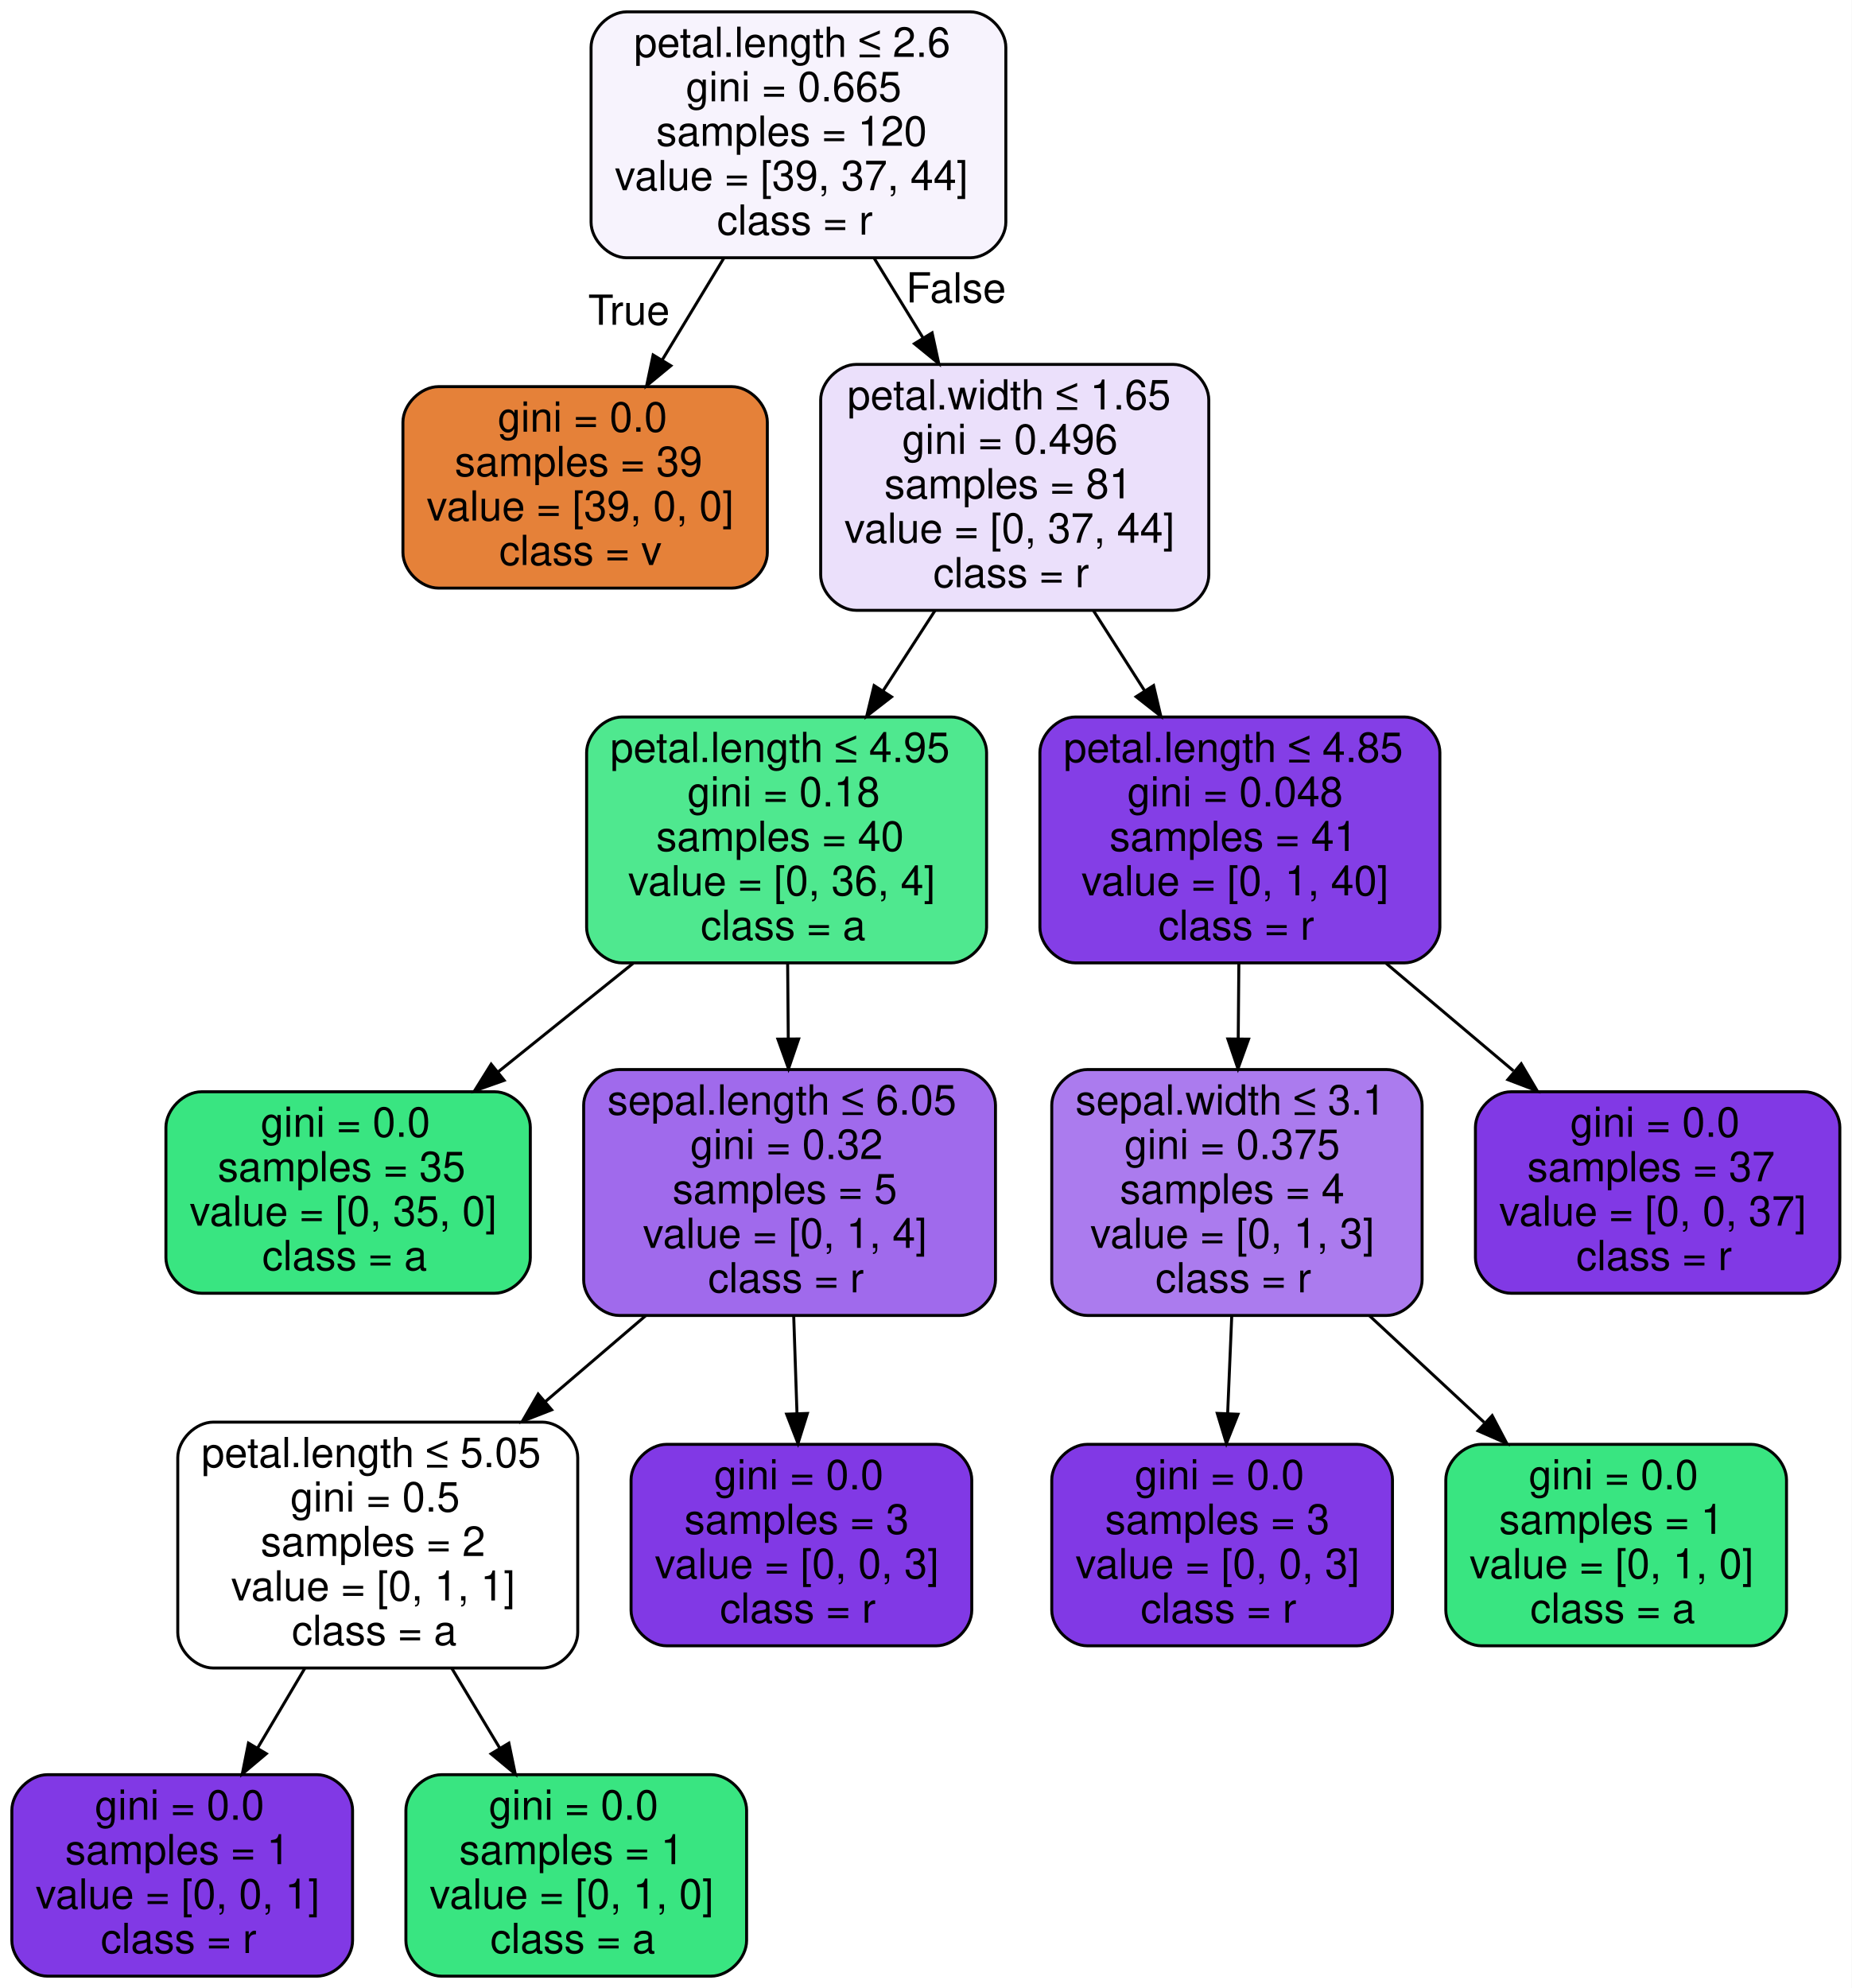
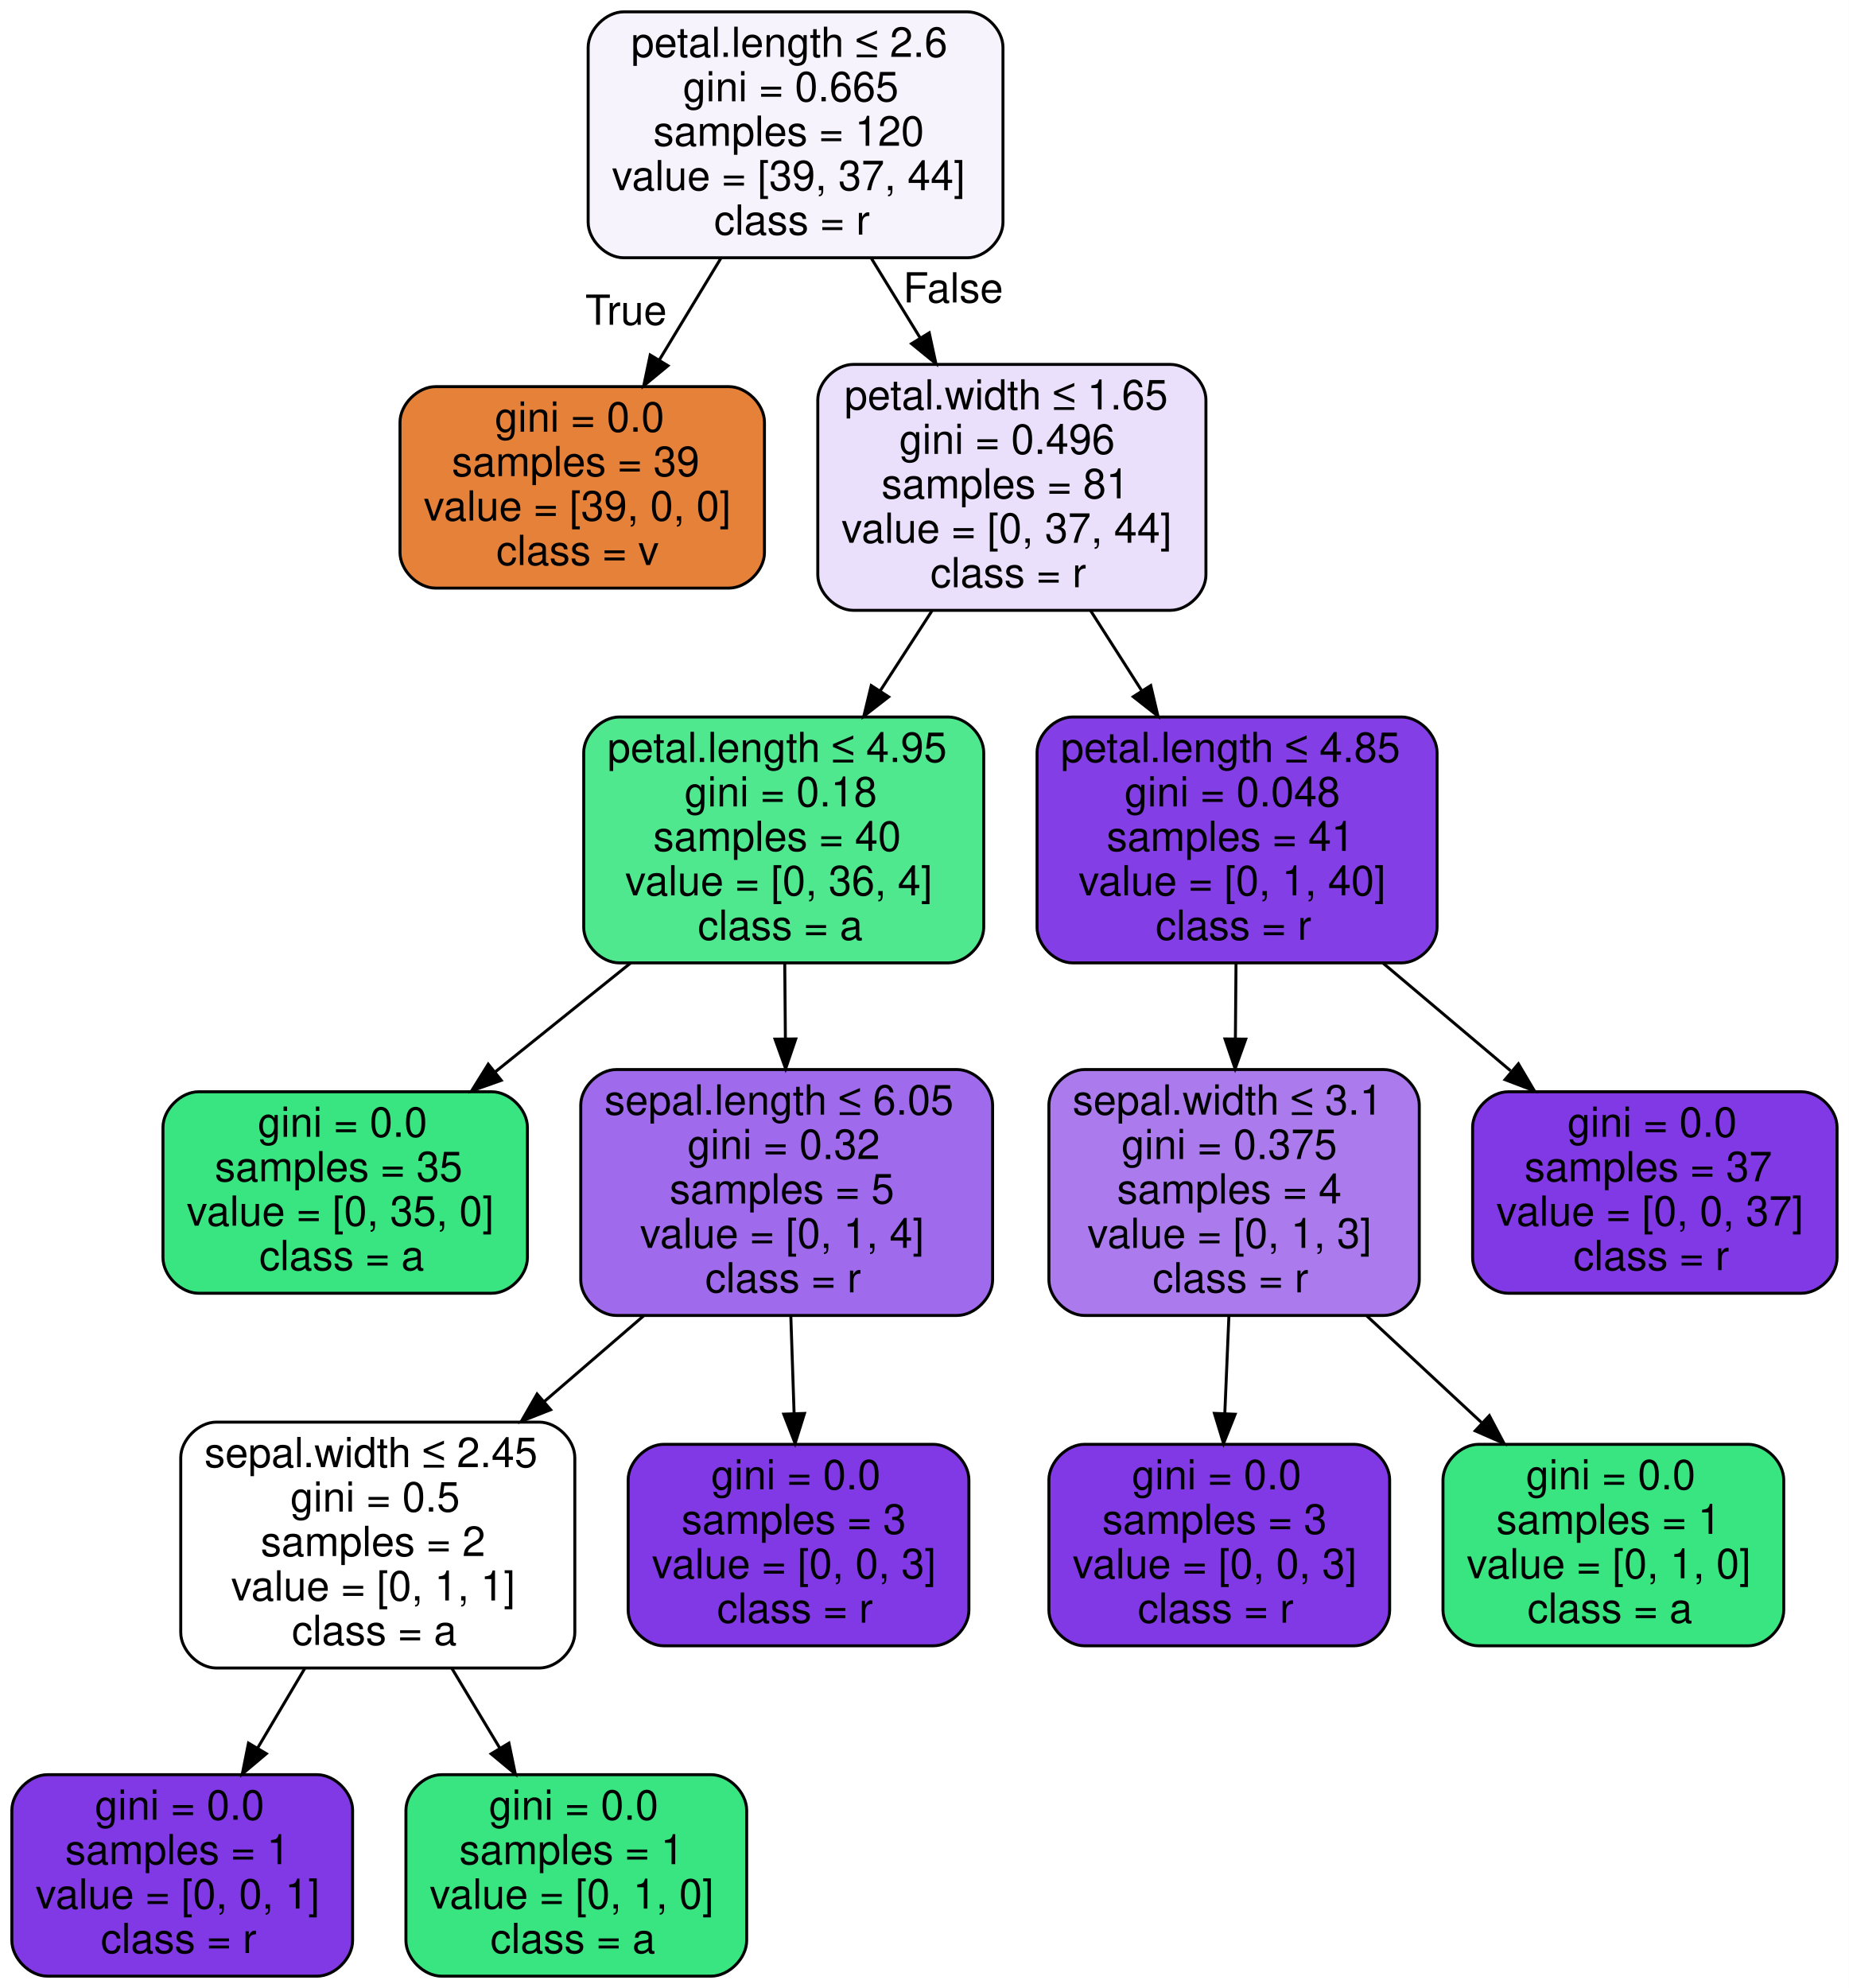
- <svg xmlns="http://www.w3.org/2000/svg" width="625pt" height="671pt" viewBox="0.00 0.00 625.00 671.00">
+ <svg xmlns="http://www.w3.org/2000/svg" width="624pt" height="671pt" viewBox="0.00 0.00 624.00 671.00">
  <g id="graph0" class="graph" transform="scale(1 1) rotate(0) translate(4 667)">
-     <polygon fill="#ffffff" stroke="transparent" points="-4,4 -4,-667 621,-667 621,4 -4,4" />
+     <polygon fill="#ffffff" stroke="transparent" points="-4,4 -4,-667 620,-667 620,4 -4,4" />
    <g id="node1" class="node">
-       <path fill="#f7f3fd" stroke="#000000" d="M323.5,-663C323.5,-663 207.5,-663 207.5,-663 201.5,-663 195.5,-657 195.5,-651 195.5,-651 195.5,-592 195.5,-592 195.5,-586 201.5,-580 207.5,-580 207.5,-580 323.5,-580 323.5,-580 329.5,-580 335.5,-586 335.5,-592 335.5,-592 335.5,-651 335.5,-651 335.5,-657 329.5,-663 323.5,-663" />
-       <text text-anchor="start" x="210" y="-647.8" font-family="Helvetica,sans-Serif" font-size="14.00" fill="#000000">petal.length ≤ 2.6</text>
-       <text text-anchor="start" x="227.5" y="-632.8" font-family="Helvetica,sans-Serif" font-size="14.00" fill="#000000">gini = 0.665</text>
-       <text text-anchor="start" x="217.5" y="-617.8" font-family="Helvetica,sans-Serif" font-size="14.00" fill="#000000">samples = 120</text>
-       <text text-anchor="start" x="203.5" y="-602.8" font-family="Helvetica,sans-Serif" font-size="14.00" fill="#000000">value = [39, 37, 44]</text>
-       <text text-anchor="start" x="238" y="-587.8" font-family="Helvetica,sans-Serif" font-size="14.00" fill="#000000">class = r</text>
+       <path fill="#f7f3fd" stroke="#000000" d="M322.5,-663C322.5,-663 206.5,-663 206.5,-663 200.5,-663 194.5,-657 194.5,-651 194.5,-651 194.5,-592 194.5,-592 194.5,-586 200.5,-580 206.5,-580 206.5,-580 322.5,-580 322.5,-580 328.5,-580 334.5,-586 334.5,-592 334.5,-592 334.5,-651 334.5,-651 334.5,-657 328.5,-663 322.5,-663" />
+       <text text-anchor="start" x="209" y="-647.8" font-family="Helvetica,sans-Serif" font-size="14.00" fill="#000000">petal.length ≤ 2.6</text>
+       <text text-anchor="start" x="226.5" y="-632.8" font-family="Helvetica,sans-Serif" font-size="14.00" fill="#000000">gini = 0.665</text>
+       <text text-anchor="start" x="216.5" y="-617.8" font-family="Helvetica,sans-Serif" font-size="14.00" fill="#000000">samples = 120</text>
+       <text text-anchor="start" x="202.5" y="-602.8" font-family="Helvetica,sans-Serif" font-size="14.00" fill="#000000">value = [39, 37, 44]</text>
+       <text text-anchor="start" x="237" y="-587.8" font-family="Helvetica,sans-Serif" font-size="14.00" fill="#000000">class = r</text>
    </g>
    <g id="node2" class="node">
-       <path fill="#e58139" stroke="#000000" d="M243,-536.5C243,-536.5 144,-536.5 144,-536.5 138,-536.5 132,-530.5 132,-524.5 132,-524.5 132,-480.5 132,-480.5 132,-474.5 138,-468.5 144,-468.5 144,-468.5 243,-468.5 243,-468.5 249,-468.5 255,-474.5 255,-480.5 255,-480.5 255,-524.5 255,-524.5 255,-530.5 249,-536.5 243,-536.5" />
-       <text text-anchor="start" x="164" y="-521.3" font-family="Helvetica,sans-Serif" font-size="14.00" fill="#000000">gini = 0.0</text>
-       <text text-anchor="start" x="149.5" y="-506.3" font-family="Helvetica,sans-Serif" font-size="14.00" fill="#000000">samples = 39</text>
-       <text text-anchor="start" x="140" y="-491.3" font-family="Helvetica,sans-Serif" font-size="14.00" fill="#000000">value = [39, 0, 0]</text>
-       <text text-anchor="start" x="164.5" y="-476.3" font-family="Helvetica,sans-Serif" font-size="14.00" fill="#000000">class = v</text>
+       <path fill="#e58139" stroke="#000000" d="M242,-536.5C242,-536.5 143,-536.5 143,-536.5 137,-536.5 131,-530.5 131,-524.5 131,-524.5 131,-480.5 131,-480.5 131,-474.5 137,-468.5 143,-468.5 143,-468.5 242,-468.5 242,-468.5 248,-468.5 254,-474.5 254,-480.5 254,-480.5 254,-524.5 254,-524.5 254,-530.5 248,-536.5 242,-536.5" />
+       <text text-anchor="start" x="163" y="-521.3" font-family="Helvetica,sans-Serif" font-size="14.00" fill="#000000">gini = 0.0</text>
+       <text text-anchor="start" x="148.5" y="-506.3" font-family="Helvetica,sans-Serif" font-size="14.00" fill="#000000">samples = 39</text>
+       <text text-anchor="start" x="139" y="-491.3" font-family="Helvetica,sans-Serif" font-size="14.00" fill="#000000">value = [39, 0, 0]</text>
+       <text text-anchor="start" x="163.5" y="-476.3" font-family="Helvetica,sans-Serif" font-size="14.00" fill="#000000">class = v</text>
    </g>
    <g id="edge1" class="edge">
-       <path fill="none" stroke="#000000" d="M240.318,-579.88C233.598,-568.774 226.324,-556.751 219.559,-545.569" />
-       <polygon fill="#000000" stroke="#000000" points="222.433,-543.559 214.262,-536.815 216.444,-547.183 222.433,-543.559" />
-       <text text-anchor="middle" x="208.288" y="-557.391" font-family="Helvetica,sans-Serif" font-size="14.00" fill="#000000">True</text>
+       <path fill="none" stroke="#000000" d="M239.318,-579.88C232.598,-568.774 225.324,-556.751 218.559,-545.569" />
+       <polygon fill="#000000" stroke="#000000" points="221.433,-543.559 213.262,-536.815 215.444,-547.183 221.433,-543.559" />
+       <text text-anchor="middle" x="207.288" y="-557.391" font-family="Helvetica,sans-Serif" font-size="14.00" fill="#000000">True</text>
    </g>
    <g id="node3" class="node">
-       <path fill="#ebe0fb" stroke="#000000" d="M392,-544C392,-544 285,-544 285,-544 279,-544 273,-538 273,-532 273,-532 273,-473 273,-473 273,-467 279,-461 285,-461 285,-461 392,-461 392,-461 398,-461 404,-467 404,-473 404,-473 404,-532 404,-532 404,-538 398,-544 392,-544" />
-       <text text-anchor="start" x="282" y="-528.8" font-family="Helvetica,sans-Serif" font-size="14.00" fill="#000000">petal.width ≤ 1.65</text>
-       <text text-anchor="start" x="300.5" y="-513.8" font-family="Helvetica,sans-Serif" font-size="14.00" fill="#000000">gini = 0.496</text>
-       <text text-anchor="start" x="294.5" y="-498.8" font-family="Helvetica,sans-Serif" font-size="14.00" fill="#000000">samples = 81</text>
-       <text text-anchor="start" x="281" y="-483.8" font-family="Helvetica,sans-Serif" font-size="14.00" fill="#000000">value = [0, 37, 44]</text>
-       <text text-anchor="start" x="311" y="-468.8" font-family="Helvetica,sans-Serif" font-size="14.00" fill="#000000">class = r</text>
+       <path fill="#ebe0fb" stroke="#000000" d="M391,-544C391,-544 284,-544 284,-544 278,-544 272,-538 272,-532 272,-532 272,-473 272,-473 272,-467 278,-461 284,-461 284,-461 391,-461 391,-461 397,-461 403,-467 403,-473 403,-473 403,-532 403,-532 403,-538 397,-544 391,-544" />
+       <text text-anchor="start" x="281" y="-528.8" font-family="Helvetica,sans-Serif" font-size="14.00" fill="#000000">petal.width ≤ 1.65</text>
+       <text text-anchor="start" x="299.5" y="-513.8" font-family="Helvetica,sans-Serif" font-size="14.00" fill="#000000">gini = 0.496</text>
+       <text text-anchor="start" x="293.5" y="-498.8" font-family="Helvetica,sans-Serif" font-size="14.00" fill="#000000">samples = 81</text>
+       <text text-anchor="start" x="280" y="-483.8" font-family="Helvetica,sans-Serif" font-size="14.00" fill="#000000">value = [0, 37, 44]</text>
+       <text text-anchor="start" x="310" y="-468.8" font-family="Helvetica,sans-Serif" font-size="14.00" fill="#000000">class = r</text>
    </g>
    <g id="edge2" class="edge">
-       <path fill="none" stroke="#000000" d="M291.032,-579.88C296.391,-571.143 302.098,-561.84 307.628,-552.825" />
-       <polygon fill="#000000" stroke="#000000" points="310.613,-554.652 312.859,-544.298 304.647,-550.992 310.613,-554.652" />
-       <text text-anchor="middle" x="318.684" y="-564.91" font-family="Helvetica,sans-Serif" font-size="14.00" fill="#000000">False</text>
+       <path fill="none" stroke="#000000" d="M290.032,-579.88C295.391,-571.143 301.098,-561.84 306.628,-552.825" />
+       <polygon fill="#000000" stroke="#000000" points="309.613,-554.652 311.859,-544.298 303.647,-550.992 309.613,-554.652" />
+       <text text-anchor="middle" x="317.684" y="-564.91" font-family="Helvetica,sans-Serif" font-size="14.00" fill="#000000">False</text>
    </g>
    <g id="node4" class="node">
-       <path fill="#4fe88f" stroke="#000000" d="M317,-425C317,-425 206,-425 206,-425 200,-425 194,-419 194,-413 194,-413 194,-354 194,-354 194,-348 200,-342 206,-342 206,-342 317,-342 317,-342 323,-342 329,-348 329,-354 329,-354 329,-413 329,-413 329,-419 323,-425 317,-425" />
-       <text text-anchor="start" x="202" y="-409.8" font-family="Helvetica,sans-Serif" font-size="14.00" fill="#000000">petal.length ≤ 4.95</text>
-       <text text-anchor="start" x="228" y="-394.8" font-family="Helvetica,sans-Serif" font-size="14.00" fill="#000000">gini = 0.18</text>
-       <text text-anchor="start" x="217.5" y="-379.8" font-family="Helvetica,sans-Serif" font-size="14.00" fill="#000000">samples = 40</text>
-       <text text-anchor="start" x="208" y="-364.8" font-family="Helvetica,sans-Serif" font-size="14.00" fill="#000000">value = [0, 36, 4]</text>
-       <text text-anchor="start" x="232.5" y="-349.8" font-family="Helvetica,sans-Serif" font-size="14.00" fill="#000000">class = a</text>
+       <path fill="#4fe88f" stroke="#000000" d="M316,-425C316,-425 205,-425 205,-425 199,-425 193,-419 193,-413 193,-413 193,-354 193,-354 193,-348 199,-342 205,-342 205,-342 316,-342 316,-342 322,-342 328,-348 328,-354 328,-354 328,-413 328,-413 328,-419 322,-425 316,-425" />
+       <text text-anchor="start" x="201" y="-409.8" font-family="Helvetica,sans-Serif" font-size="14.00" fill="#000000">petal.length ≤ 4.95</text>
+       <text text-anchor="start" x="227" y="-394.8" font-family="Helvetica,sans-Serif" font-size="14.00" fill="#000000">gini = 0.18</text>
+       <text text-anchor="start" x="216.5" y="-379.8" font-family="Helvetica,sans-Serif" font-size="14.00" fill="#000000">samples = 40</text>
+       <text text-anchor="start" x="207" y="-364.8" font-family="Helvetica,sans-Serif" font-size="14.00" fill="#000000">value = [0, 36, 4]</text>
+       <text text-anchor="start" x="231.5" y="-349.8" font-family="Helvetica,sans-Serif" font-size="14.00" fill="#000000">class = a</text>
    </g>
    <g id="edge3" class="edge">
-       <path fill="none" stroke="#000000" d="M311.569,-460.88C305.916,-452.143 299.897,-442.84 294.063,-433.825" />
-       <polygon fill="#000000" stroke="#000000" points="296.917,-431.792 288.546,-425.298 291.04,-435.595 296.917,-431.792" />
+       <path fill="none" stroke="#000000" d="M310.569,-460.88C304.916,-452.143 298.897,-442.84 293.063,-433.825" />
+       <polygon fill="#000000" stroke="#000000" points="295.917,-431.792 287.546,-425.298 290.04,-435.595 295.917,-431.792" />
    </g>
    <g id="node11" class="node">
-       <path fill="#843ee6" stroke="#000000" d="M470,-425C470,-425 359,-425 359,-425 353,-425 347,-419 347,-413 347,-413 347,-354 347,-354 347,-348 353,-342 359,-342 359,-342 470,-342 470,-342 476,-342 482,-348 482,-354 482,-354 482,-413 482,-413 482,-419 476,-425 470,-425" />
-       <text text-anchor="start" x="355" y="-409.8" font-family="Helvetica,sans-Serif" font-size="14.00" fill="#000000">petal.length ≤ 4.85</text>
-       <text text-anchor="start" x="376.5" y="-394.8" font-family="Helvetica,sans-Serif" font-size="14.00" fill="#000000">gini = 0.048</text>
-       <text text-anchor="start" x="370.5" y="-379.8" font-family="Helvetica,sans-Serif" font-size="14.00" fill="#000000">samples = 41</text>
-       <text text-anchor="start" x="361" y="-364.8" font-family="Helvetica,sans-Serif" font-size="14.00" fill="#000000">value = [0, 1, 40]</text>
-       <text text-anchor="start" x="387" y="-349.8" font-family="Helvetica,sans-Serif" font-size="14.00" fill="#000000">class = r</text>
+       <path fill="#843ee6" stroke="#000000" d="M469,-425C469,-425 358,-425 358,-425 352,-425 346,-419 346,-413 346,-413 346,-354 346,-354 346,-348 352,-342 358,-342 358,-342 469,-342 469,-342 475,-342 481,-348 481,-354 481,-354 481,-413 481,-413 481,-419 475,-425 469,-425" />
+       <text text-anchor="start" x="354" y="-409.8" font-family="Helvetica,sans-Serif" font-size="14.00" fill="#000000">petal.length ≤ 4.85</text>
+       <text text-anchor="start" x="375.5" y="-394.8" font-family="Helvetica,sans-Serif" font-size="14.00" fill="#000000">gini = 0.048</text>
+       <text text-anchor="start" x="369.5" y="-379.8" font-family="Helvetica,sans-Serif" font-size="14.00" fill="#000000">samples = 41</text>
+       <text text-anchor="start" x="360" y="-364.8" font-family="Helvetica,sans-Serif" font-size="14.00" fill="#000000">value = [0, 1, 40]</text>
+       <text text-anchor="start" x="386" y="-349.8" font-family="Helvetica,sans-Serif" font-size="14.00" fill="#000000">class = r</text>
    </g>
    <g id="edge10" class="edge">
-       <path fill="none" stroke="#000000" d="M365.081,-460.88C370.661,-452.143 376.602,-442.84 382.36,-433.825" />
-       <polygon fill="#000000" stroke="#000000" points="385.373,-435.61 387.805,-425.298 379.473,-431.842 385.373,-435.61" />
+       <path fill="none" stroke="#000000" d="M364.081,-460.88C369.661,-452.143 375.602,-442.84 381.36,-433.825" />
+       <polygon fill="#000000" stroke="#000000" points="384.373,-435.61 386.805,-425.298 378.473,-431.842 384.373,-435.61" />
    </g>
    <g id="node5" class="node">
-       <path fill="#39e581" stroke="#000000" d="M163,-298.5C163,-298.5 64,-298.5 64,-298.5 58,-298.5 52,-292.5 52,-286.5 52,-286.5 52,-242.5 52,-242.5 52,-236.5 58,-230.5 64,-230.5 64,-230.5 163,-230.5 163,-230.5 169,-230.5 175,-236.5 175,-242.5 175,-242.5 175,-286.5 175,-286.5 175,-292.5 169,-298.5 163,-298.5" />
-       <text text-anchor="start" x="84" y="-283.3" font-family="Helvetica,sans-Serif" font-size="14.00" fill="#000000">gini = 0.0</text>
-       <text text-anchor="start" x="69.5" y="-268.3" font-family="Helvetica,sans-Serif" font-size="14.00" fill="#000000">samples = 35</text>
-       <text text-anchor="start" x="60" y="-253.3" font-family="Helvetica,sans-Serif" font-size="14.00" fill="#000000">value = [0, 35, 0]</text>
-       <text text-anchor="start" x="84.5" y="-238.3" font-family="Helvetica,sans-Serif" font-size="14.00" fill="#000000">class = a</text>
+       <path fill="#39e581" stroke="#000000" d="M162,-298.5C162,-298.5 63,-298.5 63,-298.5 57,-298.5 51,-292.5 51,-286.5 51,-286.5 51,-242.5 51,-242.5 51,-236.5 57,-230.5 63,-230.5 63,-230.5 162,-230.5 162,-230.5 168,-230.5 174,-236.5 174,-242.5 174,-242.5 174,-286.5 174,-286.5 174,-292.5 168,-298.5 162,-298.5" />
+       <text text-anchor="start" x="83" y="-283.3" font-family="Helvetica,sans-Serif" font-size="14.00" fill="#000000">gini = 0.0</text>
+       <text text-anchor="start" x="68.5" y="-268.3" font-family="Helvetica,sans-Serif" font-size="14.00" fill="#000000">samples = 35</text>
+       <text text-anchor="start" x="59" y="-253.3" font-family="Helvetica,sans-Serif" font-size="14.00" fill="#000000">value = [0, 35, 0]</text>
+       <text text-anchor="start" x="83.5" y="-238.3" font-family="Helvetica,sans-Serif" font-size="14.00" fill="#000000">class = a</text>
    </g>
    <g id="edge4" class="edge">
-       <path fill="none" stroke="#000000" d="M209.737,-341.88C194.967,-330.004 178.894,-317.08 164.189,-305.257" />
-       <polygon fill="#000000" stroke="#000000" points="166.164,-302.353 156.177,-298.815 161.778,-307.809 166.164,-302.353" />
+       <path fill="none" stroke="#000000" d="M208.737,-341.88C193.967,-330.004 177.894,-317.08 163.189,-305.257" />
+       <polygon fill="#000000" stroke="#000000" points="165.164,-302.353 155.177,-298.815 160.778,-307.809 165.164,-302.353" />
    </g>
    <g id="node6" class="node">
-       <path fill="#a06aec" stroke="#000000" d="M320,-306C320,-306 205,-306 205,-306 199,-306 193,-300 193,-294 193,-294 193,-235 193,-235 193,-229 199,-223 205,-223 205,-223 320,-223 320,-223 326,-223 332,-229 332,-235 332,-235 332,-294 332,-294 332,-300 326,-306 320,-306" />
-       <text text-anchor="start" x="201" y="-290.8" font-family="Helvetica,sans-Serif" font-size="14.00" fill="#000000">sepal.length ≤ 6.05</text>
-       <text text-anchor="start" x="229" y="-275.8" font-family="Helvetica,sans-Serif" font-size="14.00" fill="#000000">gini = 0.32</text>
-       <text text-anchor="start" x="223" y="-260.8" font-family="Helvetica,sans-Serif" font-size="14.00" fill="#000000">samples = 5</text>
-       <text text-anchor="start" x="213" y="-245.8" font-family="Helvetica,sans-Serif" font-size="14.00" fill="#000000">value = [0, 1, 4]</text>
-       <text text-anchor="start" x="235" y="-230.8" font-family="Helvetica,sans-Serif" font-size="14.00" fill="#000000">class = r</text>
+       <path fill="#a06aec" stroke="#000000" d="M319,-306C319,-306 204,-306 204,-306 198,-306 192,-300 192,-294 192,-294 192,-235 192,-235 192,-229 198,-223 204,-223 204,-223 319,-223 319,-223 325,-223 331,-229 331,-235 331,-235 331,-294 331,-294 331,-300 325,-306 319,-306" />
+       <text text-anchor="start" x="200" y="-290.8" font-family="Helvetica,sans-Serif" font-size="14.00" fill="#000000">sepal.length ≤ 6.05</text>
+       <text text-anchor="start" x="228" y="-275.8" font-family="Helvetica,sans-Serif" font-size="14.00" fill="#000000">gini = 0.32</text>
+       <text text-anchor="start" x="222" y="-260.8" font-family="Helvetica,sans-Serif" font-size="14.00" fill="#000000">samples = 5</text>
+       <text text-anchor="start" x="212" y="-245.8" font-family="Helvetica,sans-Serif" font-size="14.00" fill="#000000">value = [0, 1, 4]</text>
+       <text text-anchor="start" x="234" y="-230.8" font-family="Helvetica,sans-Serif" font-size="14.00" fill="#000000">class = r</text>
    </g>
    <g id="edge5" class="edge">
-       <path fill="none" stroke="#000000" d="M261.85,-341.88C261.919,-333.684 261.992,-324.989 262.063,-316.501" />
-       <polygon fill="#000000" stroke="#000000" points="265.565,-316.327 262.149,-306.298 258.565,-316.268 265.565,-316.327" />
+       <path fill="none" stroke="#000000" d="M260.85,-341.88C260.919,-333.684 260.992,-324.989 261.063,-316.501" />
+       <polygon fill="#000000" stroke="#000000" points="264.565,-316.327 261.149,-306.298 257.565,-316.268 264.565,-316.327" />
    </g>
    <g id="node7" class="node">
-       <path fill="#ffffff" stroke="#000000" d="M179,-187C179,-187 68,-187 68,-187 62,-187 56,-181 56,-175 56,-175 56,-116 56,-116 56,-110 62,-104 68,-104 68,-104 179,-104 179,-104 185,-104 191,-110 191,-116 191,-116 191,-175 191,-175 191,-181 185,-187 179,-187" />
-       <text text-anchor="start" x="64" y="-171.8" font-family="Helvetica,sans-Serif" font-size="14.00" fill="#000000">petal.length ≤ 5.05</text>
+       <path fill="#ffffff" stroke="#000000" d="M178,-187C178,-187 69,-187 69,-187 63,-187 57,-181 57,-175 57,-175 57,-116 57,-116 57,-110 63,-104 69,-104 69,-104 178,-104 178,-104 184,-104 190,-110 190,-116 190,-116 190,-175 190,-175 190,-181 184,-187 178,-187" />
+       <text text-anchor="start" x="65" y="-171.8" font-family="Helvetica,sans-Serif" font-size="14.00" fill="#000000">sepal.width ≤ 2.45</text>
      <text text-anchor="start" x="94" y="-156.8" font-family="Helvetica,sans-Serif" font-size="14.00" fill="#000000">gini = 0.5</text>
      <text text-anchor="start" x="84" y="-141.8" font-family="Helvetica,sans-Serif" font-size="14.00" fill="#000000">samples = 2</text>
      <text text-anchor="start" x="74" y="-126.8" font-family="Helvetica,sans-Serif" font-size="14.00" fill="#000000">value = [0, 1, 1]</text>
      <text text-anchor="start" x="94.5" y="-111.8" font-family="Helvetica,sans-Serif" font-size="14.00" fill="#000000">class = a</text>
    </g>
    <g id="edge6" class="edge">
-       <path fill="none" stroke="#000000" d="M213.885,-222.88C202.944,-213.513 191.242,-203.495 180.009,-193.878" />
-       <polygon fill="#000000" stroke="#000000" points="182.196,-191.143 172.323,-187.298 177.643,-196.46 182.196,-191.143" />
+       <path fill="none" stroke="#000000" d="M213.234,-222.88C202.372,-213.513 190.754,-203.495 179.603,-193.878" />
+       <polygon fill="#000000" stroke="#000000" points="181.831,-191.178 171.972,-187.298 177.259,-196.479 181.831,-191.178" />
    </g>
    <g id="node10" class="node">
-       <path fill="#8139e5" stroke="#000000" d="M312,-179.5C312,-179.5 221,-179.5 221,-179.5 215,-179.5 209,-173.5 209,-167.5 209,-167.5 209,-123.5 209,-123.5 209,-117.5 215,-111.5 221,-111.5 221,-111.5 312,-111.5 312,-111.5 318,-111.5 324,-117.5 324,-123.5 324,-123.5 324,-167.5 324,-167.5 324,-173.5 318,-179.5 312,-179.5" />
-       <text text-anchor="start" x="237" y="-164.3" font-family="Helvetica,sans-Serif" font-size="14.00" fill="#000000">gini = 0.0</text>
-       <text text-anchor="start" x="227" y="-149.3" font-family="Helvetica,sans-Serif" font-size="14.00" fill="#000000">samples = 3</text>
-       <text text-anchor="start" x="217" y="-134.3" font-family="Helvetica,sans-Serif" font-size="14.00" fill="#000000">value = [0, 0, 3]</text>
-       <text text-anchor="start" x="239" y="-119.3" font-family="Helvetica,sans-Serif" font-size="14.00" fill="#000000">class = r</text>
+       <path fill="#8139e5" stroke="#000000" d="M311,-179.5C311,-179.5 220,-179.5 220,-179.5 214,-179.5 208,-173.5 208,-167.5 208,-167.5 208,-123.5 208,-123.5 208,-117.5 214,-111.5 220,-111.5 220,-111.5 311,-111.5 311,-111.5 317,-111.5 323,-117.5 323,-123.5 323,-123.5 323,-167.5 323,-167.5 323,-173.5 317,-179.5 311,-179.5" />
+       <text text-anchor="start" x="236" y="-164.3" font-family="Helvetica,sans-Serif" font-size="14.00" fill="#000000">gini = 0.0</text>
+       <text text-anchor="start" x="226" y="-149.3" font-family="Helvetica,sans-Serif" font-size="14.00" fill="#000000">samples = 3</text>
+       <text text-anchor="start" x="216" y="-134.3" font-family="Helvetica,sans-Serif" font-size="14.00" fill="#000000">value = [0, 0, 3]</text>
+       <text text-anchor="start" x="238" y="-119.3" font-family="Helvetica,sans-Serif" font-size="14.00" fill="#000000">class = r</text>
    </g>
    <g id="edge9" class="edge">
-       <path fill="none" stroke="#000000" d="M263.899,-222.88C264.257,-212.213 264.644,-200.702 265.007,-189.901" />
-       <polygon fill="#000000" stroke="#000000" points="268.509,-189.927 265.347,-179.815 261.512,-189.692 268.509,-189.927" />
+       <path fill="none" stroke="#000000" d="M262.899,-222.88C263.257,-212.213 263.644,-200.702 264.007,-189.901" />
+       <polygon fill="#000000" stroke="#000000" points="267.509,-189.927 264.347,-179.815 260.512,-189.692 267.509,-189.927" />
    </g>
    <g id="node8" class="node">
      <path fill="#8139e5" stroke="#000000" d="M103,-68C103,-68 12,-68 12,-68 6,-68 0,-62 0,-56 0,-56 0,-12 0,-12 0,-6 6,0 12,0 12,0 103,0 103,0 109,0 115,-6 115,-12 115,-12 115,-56 115,-56 115,-62 109,-68 103,-68" />
      <text text-anchor="start" x="28" y="-52.8" font-family="Helvetica,sans-Serif" font-size="14.00" fill="#000000">gini = 0.0</text>
      <text text-anchor="start" x="18" y="-37.8" font-family="Helvetica,sans-Serif" font-size="14.00" fill="#000000">samples = 1</text>
      <text text-anchor="start" x="8" y="-22.8" font-family="Helvetica,sans-Serif" font-size="14.00" fill="#000000">value = [0, 0, 1]</text>
      <text text-anchor="start" x="30" y="-7.8" font-family="Helvetica,sans-Serif" font-size="14.00" fill="#000000">class = r</text>
    </g>
    <g id="edge7" class="edge">
      <path fill="none" stroke="#000000" d="M98.924,-103.981C93.701,-95.159 88.177,-85.826 82.924,-76.951" />
      <polygon fill="#000000" stroke="#000000" points="85.887,-75.086 77.782,-68.264 79.864,-78.652 85.887,-75.086" />
    </g>
    <g id="node9" class="node">
      <path fill="#39e581" stroke="#000000" d="M236,-68C236,-68 145,-68 145,-68 139,-68 133,-62 133,-56 133,-56 133,-12 133,-12 133,-6 139,0 145,0 145,0 236,0 236,0 242,0 248,-6 248,-12 248,-12 248,-56 248,-56 248,-62 242,-68 236,-68" />
      <text text-anchor="start" x="161" y="-52.8" font-family="Helvetica,sans-Serif" font-size="14.00" fill="#000000">gini = 0.0</text>
      <text text-anchor="start" x="151" y="-37.8" font-family="Helvetica,sans-Serif" font-size="14.00" fill="#000000">samples = 1</text>
      <text text-anchor="start" x="141" y="-22.8" font-family="Helvetica,sans-Serif" font-size="14.00" fill="#000000">value = [0, 1, 0]</text>
      <text text-anchor="start" x="161.5" y="-7.8" font-family="Helvetica,sans-Serif" font-size="14.00" fill="#000000">class = a</text>
    </g>
    <g id="edge8" class="edge">
      <path fill="none" stroke="#000000" d="M148.448,-103.981C153.75,-95.159 159.358,-85.826 164.691,-76.951" />
      <polygon fill="#000000" stroke="#000000" points="167.761,-78.638 169.911,-68.264 161.76,-75.032 167.761,-78.638" />
    </g>
    <g id="node12" class="node">
-       <path fill="#ab7bee" stroke="#000000" d="M464,-306C464,-306 363,-306 363,-306 357,-306 351,-300 351,-294 351,-294 351,-235 351,-235 351,-229 357,-223 363,-223 363,-223 464,-223 464,-223 470,-223 476,-229 476,-235 476,-235 476,-294 476,-294 476,-300 470,-306 464,-306" />
-       <text text-anchor="start" x="359" y="-290.8" font-family="Helvetica,sans-Serif" font-size="14.00" fill="#000000">sepal.width ≤ 3.1</text>
-       <text text-anchor="start" x="375.5" y="-275.8" font-family="Helvetica,sans-Serif" font-size="14.00" fill="#000000">gini = 0.375</text>
-       <text text-anchor="start" x="374" y="-260.8" font-family="Helvetica,sans-Serif" font-size="14.00" fill="#000000">samples = 4</text>
-       <text text-anchor="start" x="364" y="-245.8" font-family="Helvetica,sans-Serif" font-size="14.00" fill="#000000">value = [0, 1, 3]</text>
-       <text text-anchor="start" x="386" y="-230.8" font-family="Helvetica,sans-Serif" font-size="14.00" fill="#000000">class = r</text>
+       <path fill="#ab7bee" stroke="#000000" d="M463,-306C463,-306 362,-306 362,-306 356,-306 350,-300 350,-294 350,-294 350,-235 350,-235 350,-229 356,-223 362,-223 362,-223 463,-223 463,-223 469,-223 475,-229 475,-235 475,-235 475,-294 475,-294 475,-300 469,-306 463,-306" />
+       <text text-anchor="start" x="358" y="-290.8" font-family="Helvetica,sans-Serif" font-size="14.00" fill="#000000">sepal.width ≤ 3.1</text>
+       <text text-anchor="start" x="374.5" y="-275.8" font-family="Helvetica,sans-Serif" font-size="14.00" fill="#000000">gini = 0.375</text>
+       <text text-anchor="start" x="373" y="-260.8" font-family="Helvetica,sans-Serif" font-size="14.00" fill="#000000">samples = 4</text>
+       <text text-anchor="start" x="363" y="-245.8" font-family="Helvetica,sans-Serif" font-size="14.00" fill="#000000">value = [0, 1, 3]</text>
+       <text text-anchor="start" x="385" y="-230.8" font-family="Helvetica,sans-Serif" font-size="14.00" fill="#000000">class = r</text>
    </g>
    <g id="edge11" class="edge">
-       <path fill="none" stroke="#000000" d="M414.15,-341.88C414.081,-333.684 414.008,-324.989 413.937,-316.501" />
-       <polygon fill="#000000" stroke="#000000" points="417.435,-316.268 413.851,-306.298 410.435,-316.327 417.435,-316.268" />
+       <path fill="none" stroke="#000000" d="M413.15,-341.88C413.081,-333.684 413.008,-324.989 412.937,-316.501" />
+       <polygon fill="#000000" stroke="#000000" points="416.435,-316.268 412.851,-306.298 409.435,-316.327 416.435,-316.268" />
    </g>
    <g id="node15" class="node">
-       <path fill="#8139e5" stroke="#000000" d="M605,-298.5C605,-298.5 506,-298.5 506,-298.5 500,-298.5 494,-292.5 494,-286.5 494,-286.5 494,-242.5 494,-242.5 494,-236.5 500,-230.5 506,-230.5 506,-230.5 605,-230.5 605,-230.5 611,-230.5 617,-236.5 617,-242.5 617,-242.5 617,-286.5 617,-286.5 617,-292.5 611,-298.5 605,-298.5" />
-       <text text-anchor="start" x="526" y="-283.3" font-family="Helvetica,sans-Serif" font-size="14.00" fill="#000000">gini = 0.0</text>
-       <text text-anchor="start" x="511.5" y="-268.3" font-family="Helvetica,sans-Serif" font-size="14.00" fill="#000000">samples = 37</text>
-       <text text-anchor="start" x="502" y="-253.3" font-family="Helvetica,sans-Serif" font-size="14.00" fill="#000000">value = [0, 0, 37]</text>
-       <text text-anchor="start" x="528" y="-238.3" font-family="Helvetica,sans-Serif" font-size="14.00" fill="#000000">class = r</text>
+       <path fill="#8139e5" stroke="#000000" d="M604,-298.5C604,-298.5 505,-298.5 505,-298.5 499,-298.5 493,-292.5 493,-286.5 493,-286.5 493,-242.5 493,-242.5 493,-236.5 499,-230.5 505,-230.5 505,-230.5 604,-230.5 604,-230.5 610,-230.5 616,-236.5 616,-242.5 616,-242.5 616,-286.5 616,-286.5 616,-292.5 610,-298.5 604,-298.5" />
+       <text text-anchor="start" x="525" y="-283.3" font-family="Helvetica,sans-Serif" font-size="14.00" fill="#000000">gini = 0.0</text>
+       <text text-anchor="start" x="510.5" y="-268.3" font-family="Helvetica,sans-Serif" font-size="14.00" fill="#000000">samples = 37</text>
+       <text text-anchor="start" x="501" y="-253.3" font-family="Helvetica,sans-Serif" font-size="14.00" fill="#000000">value = [0, 0, 37]</text>
+       <text text-anchor="start" x="527" y="-238.3" font-family="Helvetica,sans-Serif" font-size="14.00" fill="#000000">class = r</text>
    </g>
    <g id="edge14" class="edge">
-       <path fill="none" stroke="#000000" d="M463.815,-341.88C477.756,-330.114 492.915,-317.32 506.819,-305.586" />
-       <polygon fill="#000000" stroke="#000000" points="509.456,-307.939 514.841,-298.815 504.942,-302.59 509.456,-307.939" />
+       <path fill="none" stroke="#000000" d="M462.815,-341.88C476.756,-330.114 491.915,-317.32 505.819,-305.586" />
+       <polygon fill="#000000" stroke="#000000" points="508.456,-307.939 513.841,-298.815 503.942,-302.59 508.456,-307.939" />
    </g>
    <g id="node13" class="node">
-       <path fill="#8139e5" stroke="#000000" d="M454,-179.5C454,-179.5 363,-179.5 363,-179.5 357,-179.5 351,-173.5 351,-167.5 351,-167.5 351,-123.5 351,-123.5 351,-117.5 357,-111.5 363,-111.5 363,-111.5 454,-111.5 454,-111.5 460,-111.5 466,-117.5 466,-123.5 466,-123.5 466,-167.5 466,-167.5 466,-173.5 460,-179.5 454,-179.5" />
-       <text text-anchor="start" x="379" y="-164.3" font-family="Helvetica,sans-Serif" font-size="14.00" fill="#000000">gini = 0.0</text>
-       <text text-anchor="start" x="369" y="-149.3" font-family="Helvetica,sans-Serif" font-size="14.00" fill="#000000">samples = 3</text>
-       <text text-anchor="start" x="359" y="-134.3" font-family="Helvetica,sans-Serif" font-size="14.00" fill="#000000">value = [0, 0, 3]</text>
-       <text text-anchor="start" x="381" y="-119.3" font-family="Helvetica,sans-Serif" font-size="14.00" fill="#000000">class = r</text>
+       <path fill="#8139e5" stroke="#000000" d="M453,-179.5C453,-179.5 362,-179.5 362,-179.5 356,-179.5 350,-173.5 350,-167.5 350,-167.5 350,-123.5 350,-123.5 350,-117.5 356,-111.5 362,-111.5 362,-111.5 453,-111.5 453,-111.5 459,-111.5 465,-117.5 465,-123.5 465,-123.5 465,-167.5 465,-167.5 465,-173.5 459,-179.5 453,-179.5" />
+       <text text-anchor="start" x="378" y="-164.3" font-family="Helvetica,sans-Serif" font-size="14.00" fill="#000000">gini = 0.0</text>
+       <text text-anchor="start" x="368" y="-149.3" font-family="Helvetica,sans-Serif" font-size="14.00" fill="#000000">samples = 3</text>
+       <text text-anchor="start" x="358" y="-134.3" font-family="Helvetica,sans-Serif" font-size="14.00" fill="#000000">value = [0, 0, 3]</text>
+       <text text-anchor="start" x="380" y="-119.3" font-family="Helvetica,sans-Serif" font-size="14.00" fill="#000000">class = r</text>
    </g>
    <g id="edge12" class="edge">
-       <path fill="none" stroke="#000000" d="M411.751,-222.88C411.303,-212.213 410.819,-200.702 410.366,-189.901" />
-       <polygon fill="#000000" stroke="#000000" points="413.859,-189.659 409.942,-179.815 406.865,-189.953 413.859,-189.659" />
+       <path fill="none" stroke="#000000" d="M410.751,-222.88C410.303,-212.213 409.819,-200.702 409.366,-189.901" />
+       <polygon fill="#000000" stroke="#000000" points="412.859,-189.659 408.942,-179.815 405.865,-189.953 412.859,-189.659" />
    </g>
    <g id="node14" class="node">
-       <path fill="#39e581" stroke="#000000" d="M587,-179.5C587,-179.5 496,-179.5 496,-179.5 490,-179.5 484,-173.5 484,-167.5 484,-167.5 484,-123.5 484,-123.5 484,-117.5 490,-111.5 496,-111.5 496,-111.5 587,-111.5 587,-111.5 593,-111.5 599,-117.5 599,-123.5 599,-123.5 599,-167.5 599,-167.5 599,-173.5 593,-179.5 587,-179.5" />
-       <text text-anchor="start" x="512" y="-164.3" font-family="Helvetica,sans-Serif" font-size="14.00" fill="#000000">gini = 0.0</text>
-       <text text-anchor="start" x="502" y="-149.3" font-family="Helvetica,sans-Serif" font-size="14.00" fill="#000000">samples = 1</text>
-       <text text-anchor="start" x="492" y="-134.3" font-family="Helvetica,sans-Serif" font-size="14.00" fill="#000000">value = [0, 1, 0]</text>
-       <text text-anchor="start" x="512.5" y="-119.3" font-family="Helvetica,sans-Serif" font-size="14.00" fill="#000000">class = a</text>
+       <path fill="#39e581" stroke="#000000" d="M586,-179.5C586,-179.5 495,-179.5 495,-179.5 489,-179.5 483,-173.5 483,-167.5 483,-167.5 483,-123.5 483,-123.5 483,-117.5 489,-111.5 495,-111.5 495,-111.5 586,-111.5 586,-111.5 592,-111.5 598,-117.5 598,-123.5 598,-123.5 598,-167.5 598,-167.5 598,-173.5 592,-179.5 586,-179.5" />
+       <text text-anchor="start" x="511" y="-164.3" font-family="Helvetica,sans-Serif" font-size="14.00" fill="#000000">gini = 0.0</text>
+       <text text-anchor="start" x="501" y="-149.3" font-family="Helvetica,sans-Serif" font-size="14.00" fill="#000000">samples = 1</text>
+       <text text-anchor="start" x="491" y="-134.3" font-family="Helvetica,sans-Serif" font-size="14.00" fill="#000000">value = [0, 1, 0]</text>
+       <text text-anchor="start" x="511.5" y="-119.3" font-family="Helvetica,sans-Serif" font-size="14.00" fill="#000000">class = a</text>
    </g>
    <g id="edge13" class="edge">
-       <path fill="none" stroke="#000000" d="M458.268,-222.88C470.806,-211.224 484.428,-198.559 496.953,-186.915" />
-       <polygon fill="#000000" stroke="#000000" points="499.649,-189.187 504.59,-179.815 494.883,-184.06 499.649,-189.187" />
+       <path fill="none" stroke="#000000" d="M457.268,-222.88C469.806,-211.224 483.428,-198.559 495.953,-186.915" />
+       <polygon fill="#000000" stroke="#000000" points="498.649,-189.187 503.59,-179.815 493.883,-184.06 498.649,-189.187" />
    </g>
  </g>
</svg>
